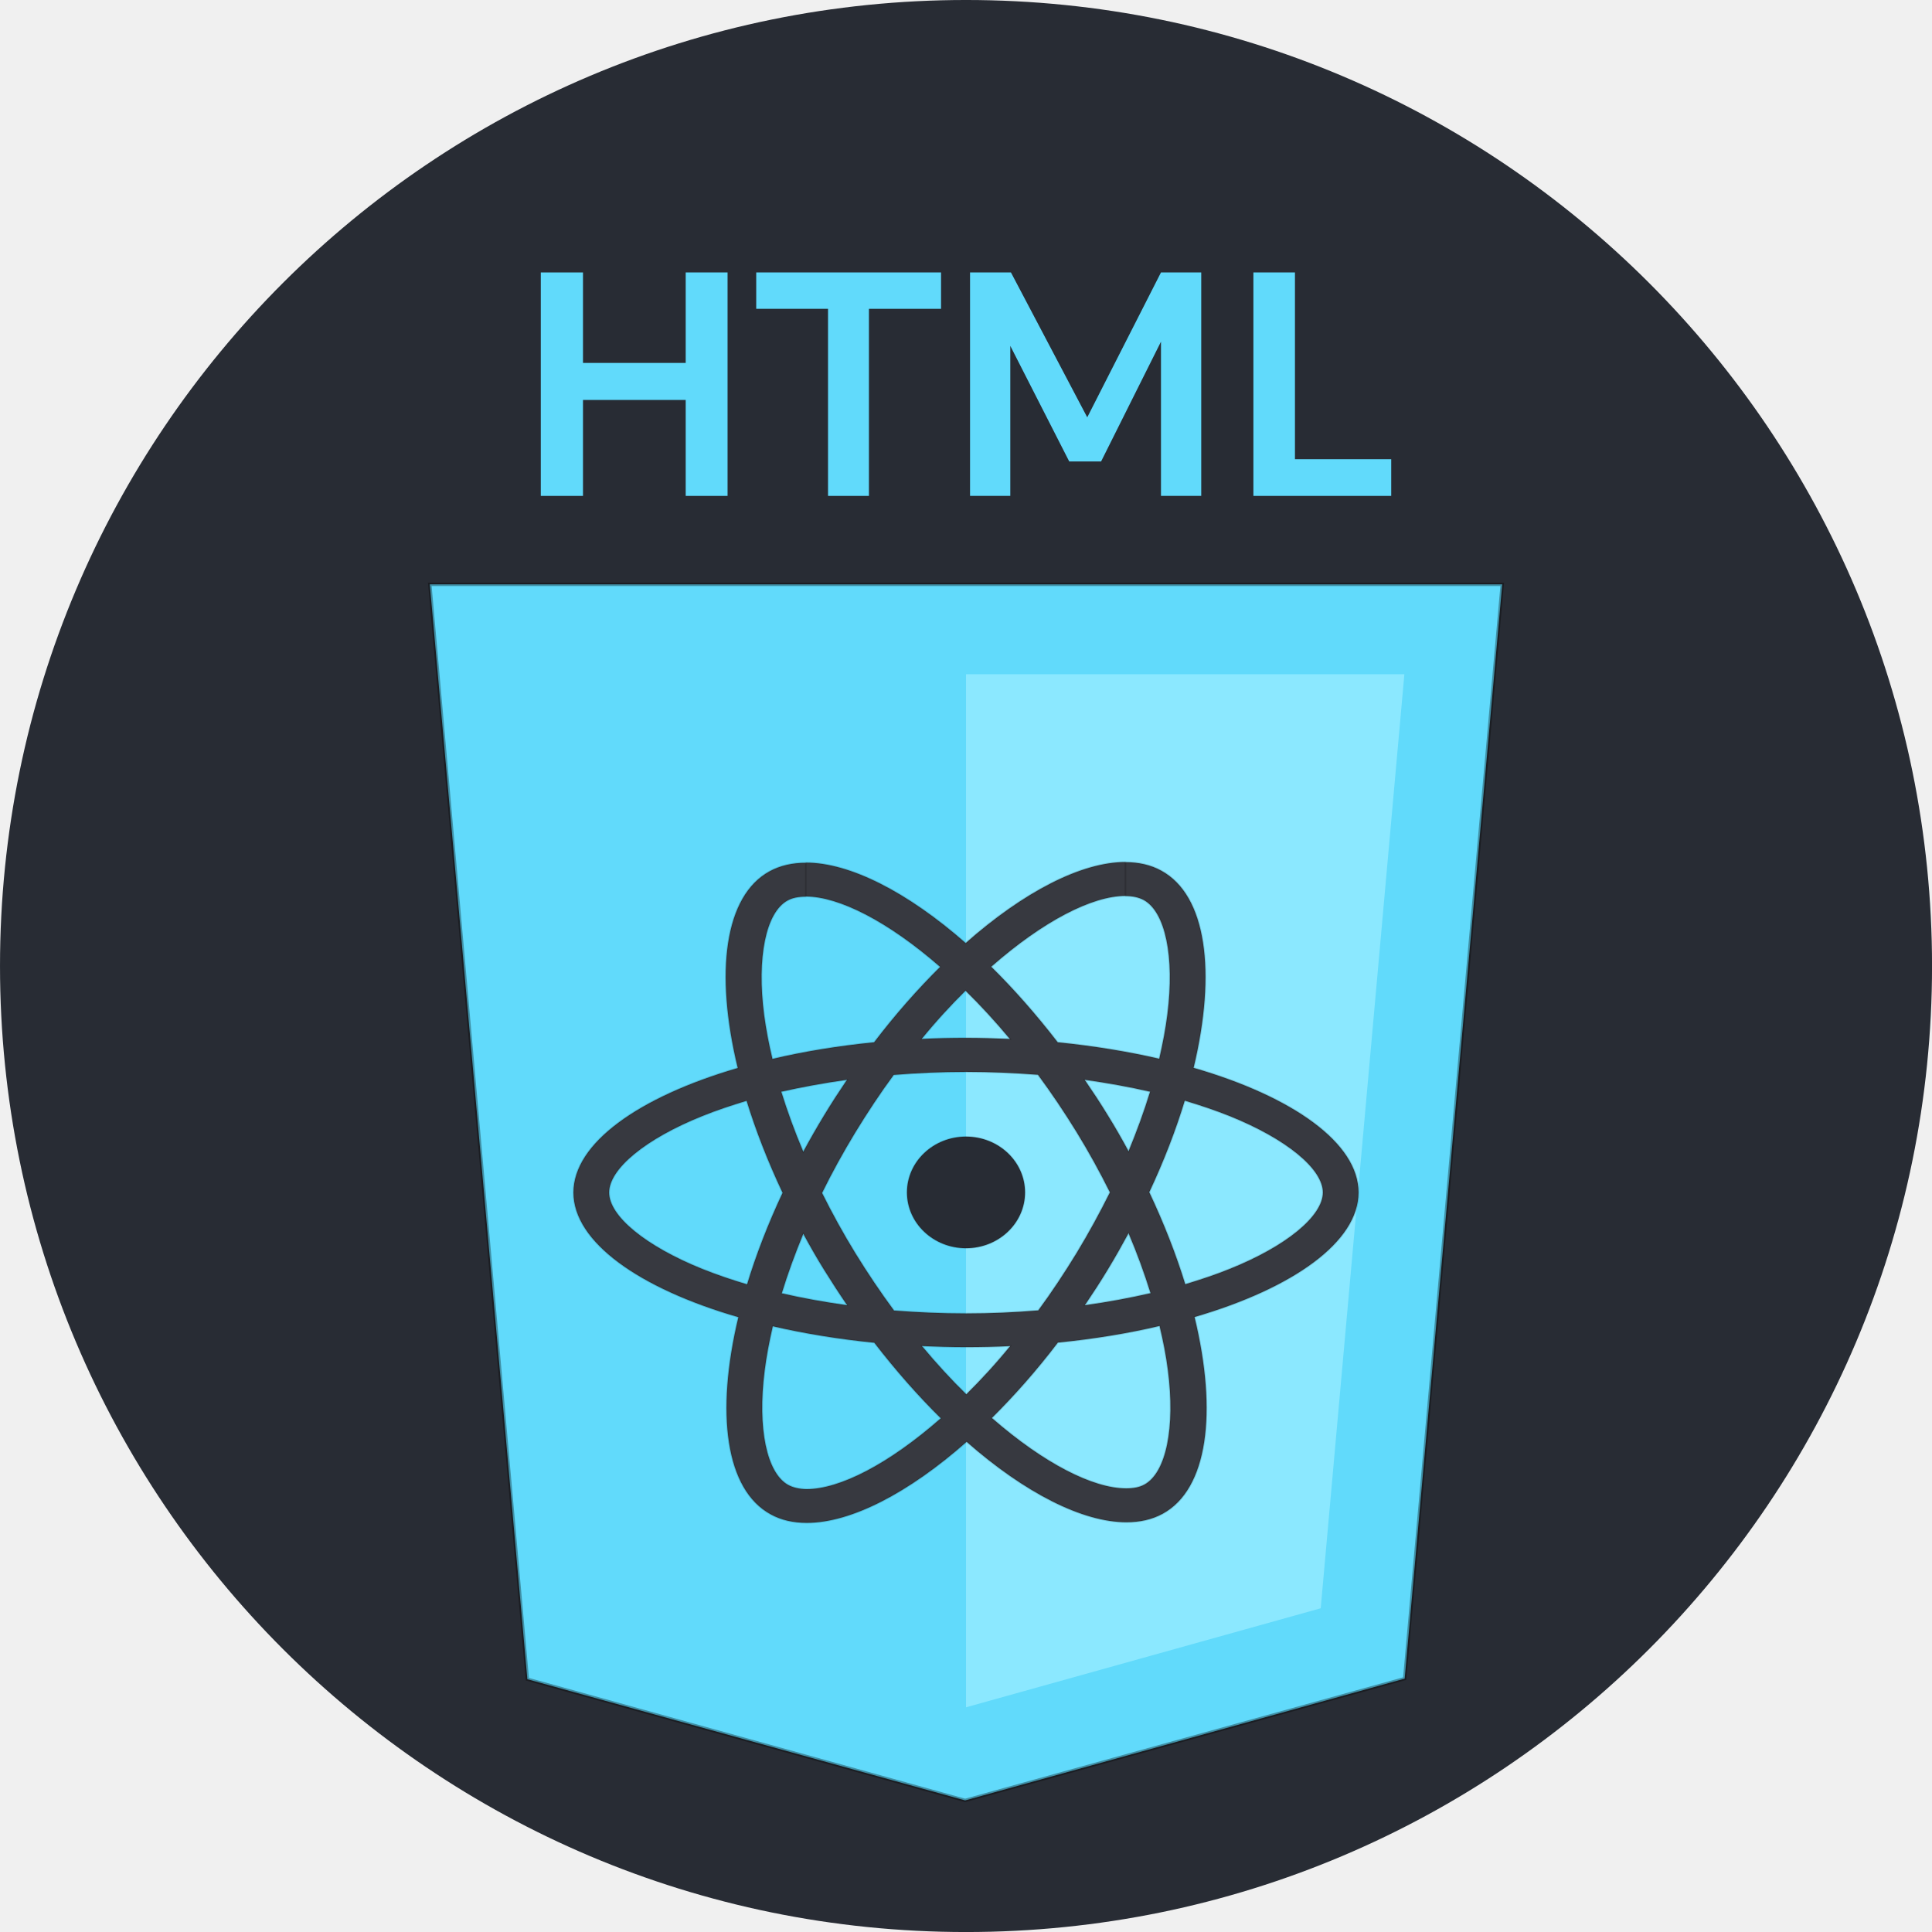
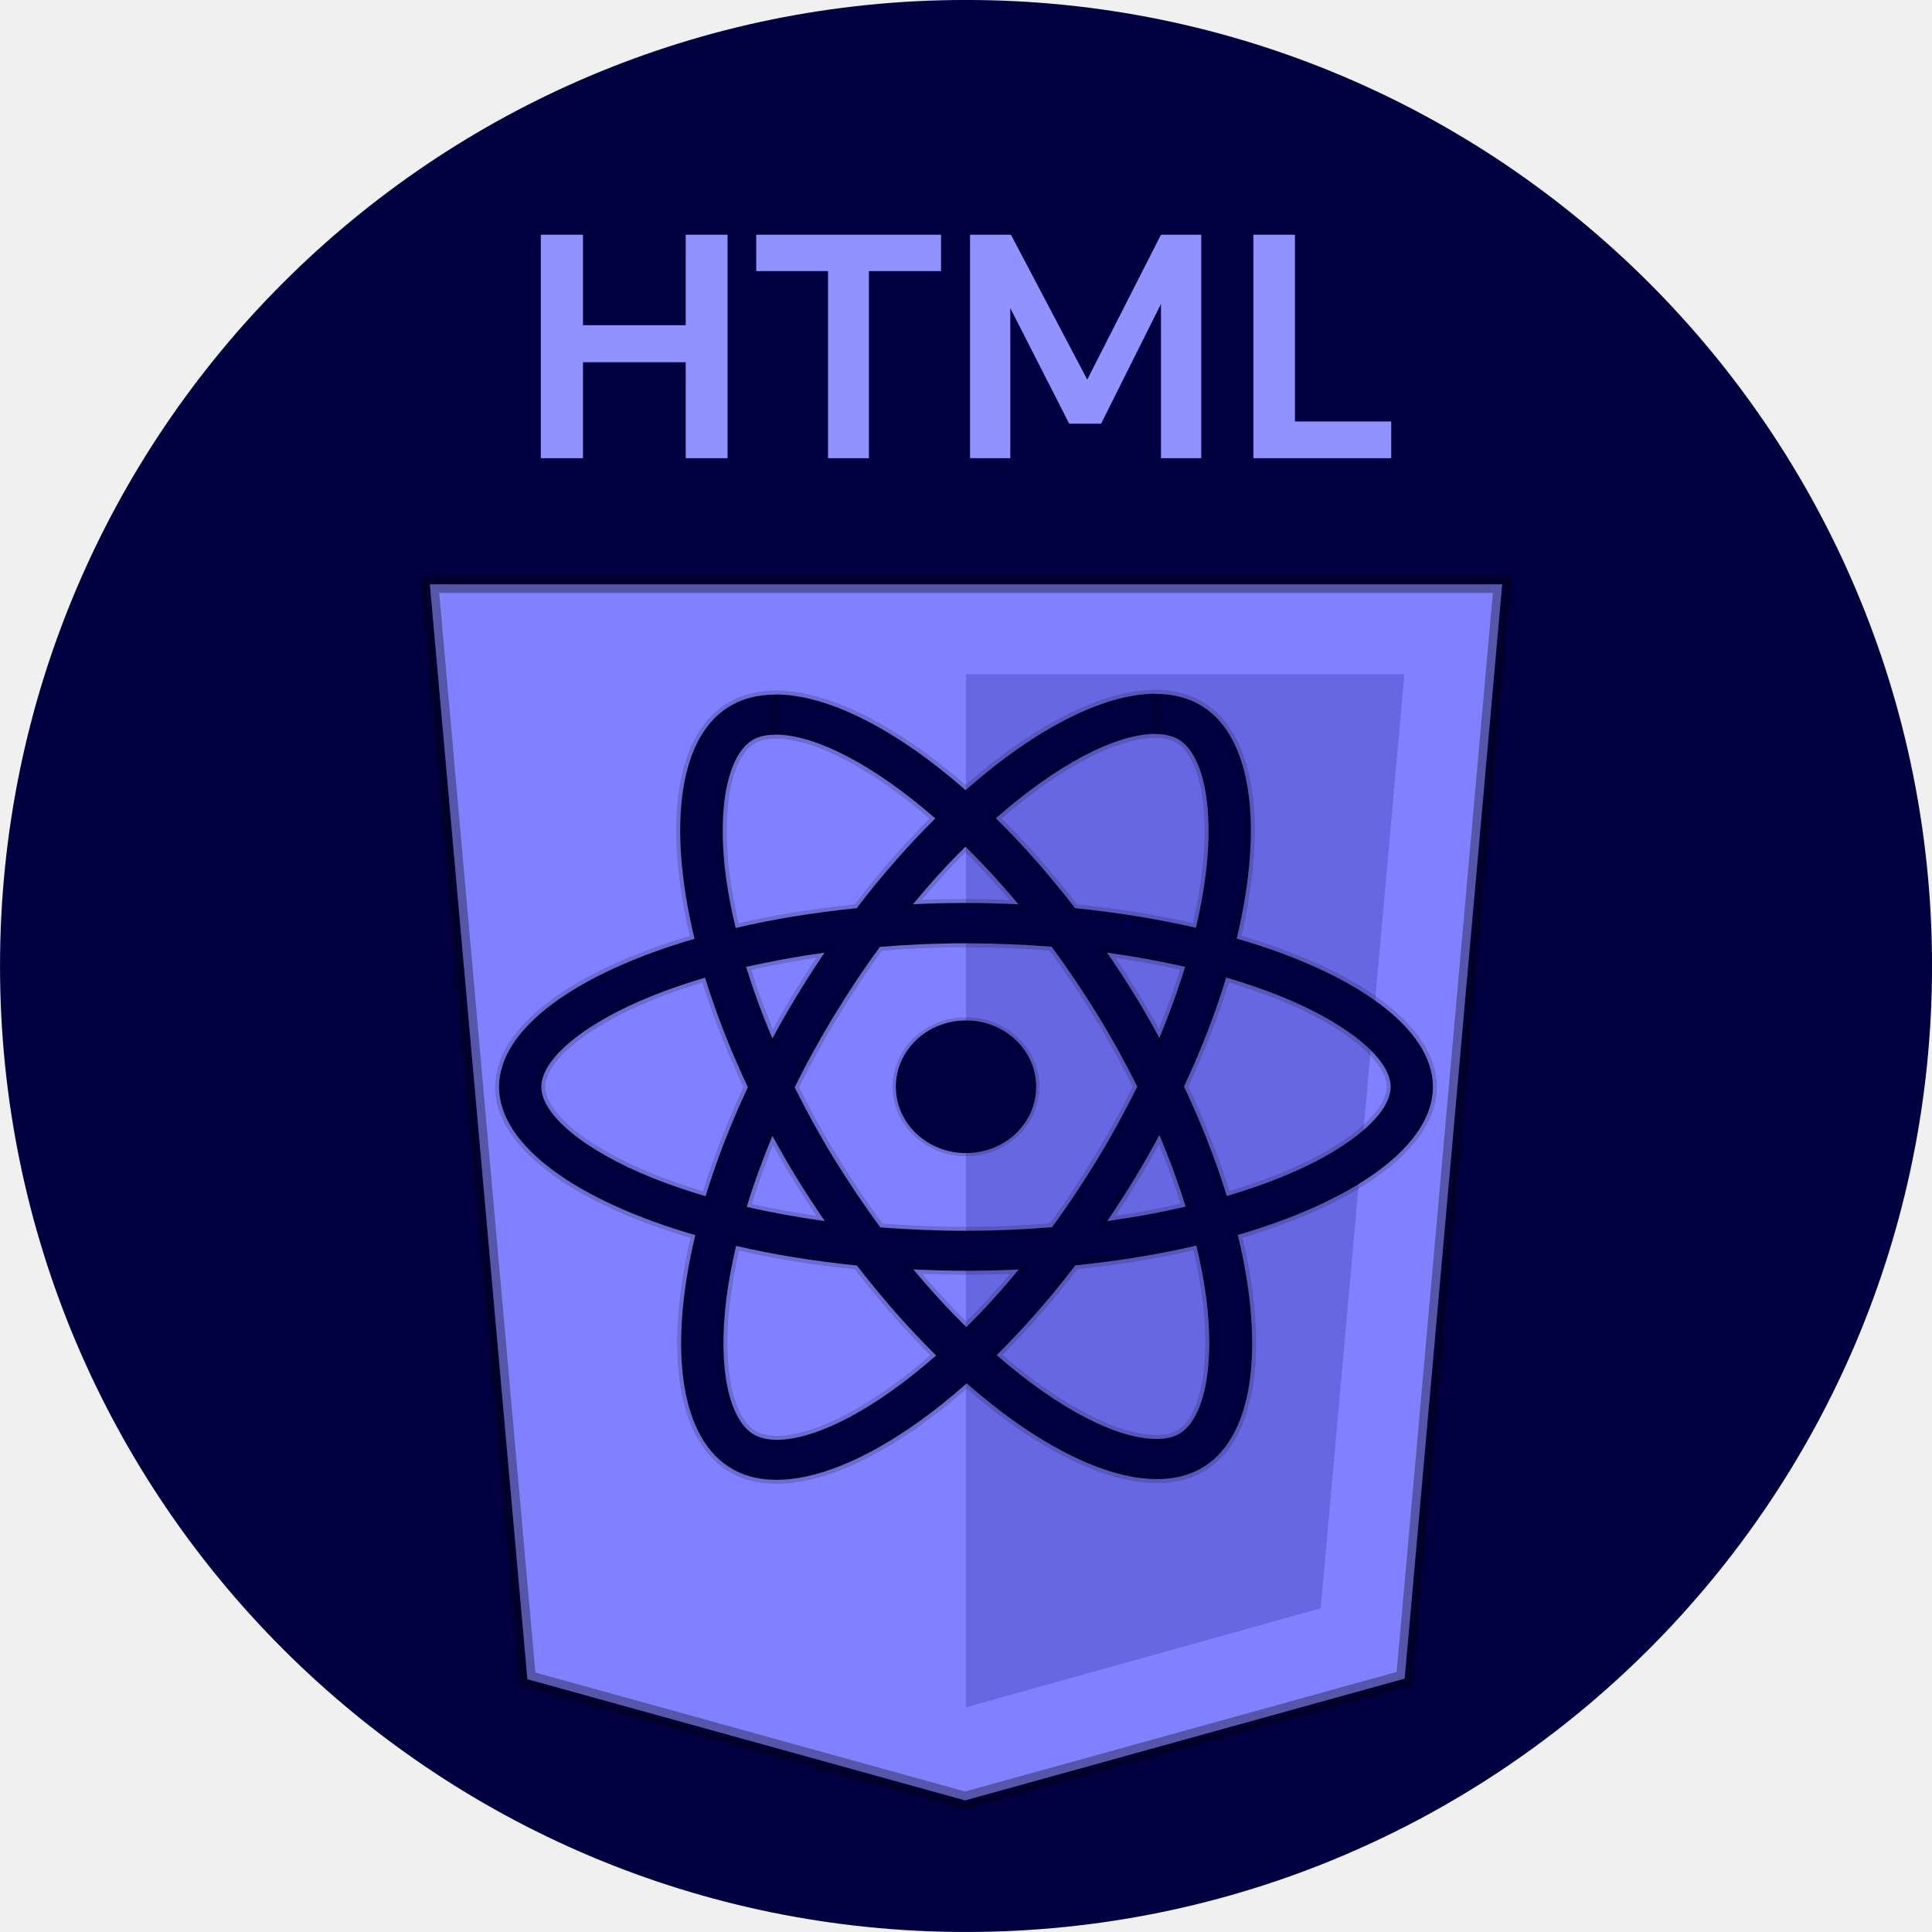
- <svg xmlns="http://www.w3.org/2000/svg" id="svg8" version="1.1" viewBox="0 0 26.458 26.458" height="100" width="100">
+ <svg xmlns="http://www.w3.org/2000/svg" width="100" height="100" viewBox="0 0 26.458 26.458" version="1.1" id="svg8">
  <defs id="defs2">
-     <rect id="rect2193" height="133.128" width="61.45" y="269.221" x="1144.682" />
+     <rect x="1144.682" y="269.221" width="61.45" height="133.128" id="rect2193" />
  </defs>
-   <g id="layer1" transform="translate(-46.84063,-4.555371)" style="display:inline" />
-   <g id="layer3" style="display:inline" />
-   <g id="layer4" style="display:inline">
-     <g transform="scale(0.1953125)" id="g64">
-       <g transform="translate(-46.84063,-4.555371)" style="display:inline" id="g31">
-         <polygon transform="matrix(0.1468945,0,0,0.1468945,43.15742,46.50747)" id="polygon901" points="" fill="#61dafb" />
-         <text transform="matrix(0.2645833,0,0,0.2645833,-268.8167,18.44524)" style="font-style:normal;font-weight:normal;font-size:40px;font-family:sans-serif;white-space:pre;shape-inside:url(#rect2193);fill:#000000;fill-opacity:1;stroke:none;" id="text2191" xml:space="preserve" />
-         <polygon transform="matrix(0.1468945,0,0,0.1468945,43.15742,46.50747)" id="polygon905" points="" fill="#61dafb" />
-         <rect style="font-style:normal;font-variant:normal;font-weight:normal;font-stretch:normal;font-size:25.4px;font-family:'Source Code Pro';-inkscape-font-specification:'Source Code Pro';fill:#282c34;fill-opacity:1;stroke:#7b8080;stroke-width:0.5;stroke-dasharray:0, 5.5" id="rect914" width="135.467" height="135.467" x="46.841" y="4.555" rx="135.467" ry="135.467" />
+   <g style="display:inline" transform="translate(-46.84063,-4.555371)" id="layer1">
+     <polygon fill="#61dafb" points="" id="polygon901" transform="matrix(0.1468945,0,0,0.1468945,43.15742,46.50747)" />
+     <text xml:space="preserve" id="text2191" style="font-style:normal;font-weight:normal;font-size:40px;font-family:sans-serif;white-space:pre;shape-inside:url(#rect2193);fill:#000000;fill-opacity:1;stroke:none;" transform="matrix(0.2645833,0,0,0.2645833,-268.8167,18.44524)" />
+     <polygon fill="#61dafb" points="" id="polygon905" transform="matrix(0.1468945,0,0,0.1468945,43.15742,46.50747)" />
+     <rect ry="26.458" rx="26.458" y="4.555" x="46.841" height="26.458" width="26.458" id="rect914" style="font-style:normal;font-variant:normal;font-weight:normal;font-stretch:normal;font-size:25.4px;font-family:'Source Code Pro';-inkscape-font-specification:'Source Code Pro';fill:#000040;fill-opacity:1;stroke:#7b8080;stroke-width:0.5;stroke-dasharray:0, 5.5" />
+   </g>
+   <g style="display:inline" id="layer3">
+     <g transform="matrix(0.1953125,0,0,0.1953125,-1.9075966e-7,-1.033529)" id="g2581" style="stroke-width:5.12">
+       <g style="stroke-width:5.12;stroke-miterlimit:4;stroke-dasharray:none" id="g2095" transform="matrix(0.7833327,0,0,0.7833327,-14.51661,18.14984)">
+         <path fill="#e44d26" d="m 104.921,144.741 39.344,-10.901 8.731,-97.949 H 57.005 l 8.731,98.002 z" id="path925" style="fill:#8181ff;fill-opacity:1;stroke:#000000;stroke-width:1.536;stroke-miterlimit:4;stroke-dasharray:none;stroke-opacity:0.337" />
+         <path fill="#f16529" d="M 105,136.407 V 43.935 h 39.238 L 136.75,127.543" id="path927" style="fill:#000075;fill-opacity:0.204;stroke-width:5.12;stroke-miterlimit:4;stroke-dasharray:none" />
      </g>
-       <g style="display:inline" transform="translate(0,-5.291667)" id="g2581">
-         <g style="stroke-width:1;stroke-miterlimit:4;stroke-dasharray:none" id="g2095" transform="matrix(0.7833327,0,0,0.7833327,-14.51661,18.14984)">
-           <path fill="#e44d26" d="m 104.921,144.741 39.344,-10.901 8.731,-97.949 H 57.005 l 8.731,98.002 z" id="path925" style="fill:#61dafb;fill-opacity:1;stroke:#000000;stroke-width:0.3;stroke-miterlimit:4;stroke-dasharray:none;stroke-opacity:0.337" />
-           <path fill="#f16529" d="M 105,136.407 V 43.935 h 39.238 L 136.75,127.543" id="path927" style="fill:#8be8ff;fill-opacity:1;stroke-width:1;stroke-miterlimit:4;stroke-dasharray:none" />
-         </g>
-         <g style="stroke:#000000;stroke-opacity:0.169" transform="matrix(1.009301,0,0,1.009301,-45.74283,-2.259456)" id="g2280">
-           <g id="g852">
-             <path id="path899" d="m 139.695,90.325 c 0,-3.414 -4.524,-6.65 -11.459,-8.657 1.601,-6.682 0.889,-11.997 -2.245,-13.699 -0.722,-0.399 -1.567,-0.588 -2.49,-0.588 v 2.343 c 0.511,0 0.923,0.095 1.267,0.273 1.512,0.819 2.167,3.94 1.656,7.953 -0.122,0.988 -0.322,2.028 -0.567,3.089 -2.179,-0.504 -4.557,-0.893 -7.058,-1.145 -1.501,-1.944 -3.057,-3.708 -4.624,-5.253 3.623,-3.183 7.025,-4.927 9.336,-4.927 v -2.343 c 0,0 0,0 0,0 -3.057,0 -7.058,2.059 -11.104,5.631 -4.046,-3.551 -8.047,-5.589 -11.104,-5.589 v 2.343 c 2.301,0 5.713,1.733 9.336,4.896 -1.556,1.544 -3.112,3.299 -4.59,5.242 -2.512,0.252 -4.891,0.641 -7.069,1.156 -0.256,-1.051 -0.445,-2.07 -0.578,-3.047 -0.522,-4.013 0.122,-7.133 1.623,-7.963 0.333,-0.189 0.767,-0.273 1.278,-0.273 v -2.343 c 0,0 0,0 0,0 -0.934,0 -1.778,0.189 -2.512,0.588 -3.123,1.702 -3.824,7.007 -2.212,13.668 -6.913,2.017 -11.415,5.242 -11.415,8.646 0,3.414 4.524,6.65 11.459,8.657 -1.601,6.682 -0.889,11.997 2.245,13.699 0.722,0.399 1.567,0.588 2.501,0.588 3.057,0 7.058,-2.059 11.104,-5.631 4.046,3.551 8.047,5.589 11.104,5.589 0.934,0 1.778,-0.189 2.512,-0.588 3.123,-1.702 3.824,-7.007 2.212,-13.668 6.891,-2.007 11.393,-5.242 11.393,-8.646 z m -14.472,-7.007 c -0.411,1.355 -0.923,2.752 -1.5,4.15 -0.456,-0.84 -0.934,-1.681 -1.456,-2.521 -0.511,-0.84 -1.056,-1.66 -1.601,-2.458 1.578,0.221 3.101,0.494 4.557,0.83 z m -5.091,11.189 c -0.867,1.418 -1.756,2.763 -2.679,4.013 -1.656,0.137 -3.334,0.21 -5.024,0.21 -1.678,0 -3.357,-0.074 -5.002,-0.2 -0.923,-1.25 -1.823,-2.584 -2.69,-3.992 -0.845,-1.376 -1.612,-2.773 -2.312,-4.181 0.689,-1.408 1.467,-2.816 2.301,-4.192 0.867,-1.418 1.756,-2.763 2.679,-4.013 1.656,-0.137 3.334,-0.21 5.024,-0.21 1.678,0 3.357,0.074 5.002,0.2 0.923,1.25 1.823,2.584 2.69,3.992 0.845,1.376 1.612,2.773 2.312,4.181 -0.7,1.408 -1.467,2.816 -2.301,4.192 z m 3.59,-1.366 c 0.6,1.408 1.111,2.816 1.534,4.181 -1.456,0.336 -2.99,0.62 -4.579,0.84 0.545,-0.809 1.089,-1.639 1.601,-2.49 0.511,-0.84 0.989,-1.691 1.445,-2.532 z m -11.271,11.21 c -1.034,-1.009 -2.067,-2.133 -3.09,-3.362 1,0.042 2.023,0.073 3.057,0.073 1.045,0 2.078,-0.021 3.09,-0.073 -1,1.229 -2.034,2.353 -3.057,3.362 z m -8.269,-6.188 c -1.578,-0.221 -3.101,-0.494 -4.557,-0.83 0.411,-1.355 0.923,-2.752 1.501,-4.15 0.456,0.84 0.934,1.681 1.456,2.521 0.522,0.84 1.056,1.66 1.601,2.458 z m 8.214,-21.862 c 1.034,1.009 2.067,2.133 3.09,3.362 -1,-0.042 -2.023,-0.074 -3.057,-0.074 -1.045,0 -2.078,0.021 -3.09,0.074 1,-1.229 2.034,-2.353 3.057,-3.362 z m -8.225,6.188 c -0.545,0.809 -1.089,1.639 -1.601,2.49 -0.511,0.84 -0.989,1.681 -1.445,2.521 -0.6,-1.408 -1.111,-2.816 -1.534,-4.181 1.456,-0.326 2.99,-0.609 4.579,-0.83 z M 94.113,95.641 C 90.178,94.054 87.633,91.974 87.633,90.325 c 0,-1.649 2.545,-3.74 6.48,-5.316 0.956,-0.389 2.001,-0.735 3.079,-1.061 0.634,2.059 1.467,4.202 2.501,6.398 -1.023,2.185 -1.845,4.318 -2.468,6.366 -1.1,-0.326 -2.145,-0.683 -3.112,-1.072 z m 5.98,15.013 c -1.512,-0.819 -2.167,-3.94 -1.656,-7.953 0.122,-0.988 0.322,-2.028 0.567,-3.089 2.179,0.504 4.557,0.893 7.058,1.145 1.501,1.944 3.057,3.708 4.624,5.253 -3.623,3.183 -7.025,4.927 -9.336,4.927 -0.5,-0.011 -0.923,-0.105 -1.256,-0.284 z m 26.365,-8.005 c 0.522,4.013 -0.122,7.133 -1.623,7.963 -0.333,0.189 -0.767,0.273 -1.278,0.273 -2.301,0 -5.713,-1.733 -9.337,-4.896 1.556,-1.544 3.112,-3.299 4.59,-5.242 2.512,-0.252 4.891,-0.641 7.069,-1.156 0.256,1.061 0.456,2.08 0.578,3.057 z m 4.279,-7.007 c -0.956,0.389 -2.001,0.735 -3.079,1.061 -0.634,-2.059 -1.467,-4.202 -2.501,-6.398 1.023,-2.185 1.845,-4.318 2.467,-6.366 1.1,0.326 2.145,0.683 3.123,1.072 3.935,1.586 6.48,3.666 6.48,5.316 -0.011,1.649 -2.556,3.74 -6.491,5.316 z" fill="#61dafb" style="fill:#373940;fill-opacity:1;stroke:#000000;stroke-width:0.108;stroke-miterlimit:4;stroke-dasharray:none;stroke-opacity:0.169" />
-             <ellipse ry="3.872" rx="4.096" style="fill:#282c34;fill-opacity:1;stroke:#000000;stroke-width:0.087;stroke-opacity:0.169" id="circle903" cy="90.319" cx="112.43" fill="#61dafb" />
+       <g style="stroke:#000000;stroke-width:4.303;stroke-opacity:0.169" transform="matrix(1.200779,0,0,1.20085,-67.51318,-27.50997)" id="g2280">
+         <g id="g852" style="stroke-width:4.303">
+           <g id="g853" transform="translate(0,7.050562)" style="stroke-width:4.303">
+             <path id="path899" d="m 139.897,83.725 c 0,-3.414 -4.524,-6.65 -11.459,-8.657 1.601,-6.682 0.889,-11.997 -2.245,-13.699 -0.722,-0.399 -1.567,-0.588 -2.49,-0.588 v 2.343 c 0.511,0 0.923,0.095 1.267,0.273 1.512,0.819 2.167,3.94 1.656,7.953 -0.122,0.988 -0.322,2.028 -0.567,3.089 -2.179,-0.504 -4.557,-0.893 -7.058,-1.145 -1.501,-1.944 -3.057,-3.708 -4.624,-5.253 3.623,-3.183 7.025,-4.927 9.336,-4.927 v -2.343 c 0,0 0,0 0,0 -3.057,0 -7.058,2.059 -11.104,5.631 -4.046,-3.551 -8.047,-5.589 -11.104,-5.589 v 2.343 c 2.301,0 5.713,1.733 9.336,4.896 -1.556,1.544 -3.112,3.299 -4.59,5.242 -2.512,0.252 -4.891,0.641 -7.069,1.156 -0.256,-1.051 -0.445,-2.07 -0.578,-3.047 -0.522,-4.013 0.122,-7.133 1.623,-7.963 0.333,-0.189 0.767,-0.273 1.278,-0.273 v -2.343 c 0,0 0,0 0,0 -0.934,0 -1.778,0.189 -2.512,0.588 -3.123,1.702 -3.824,7.007 -2.212,13.668 -6.913,2.017 -11.415,5.242 -11.415,8.646 0,3.414 4.524,6.65 11.459,8.657 -1.601,6.682 -0.889,11.997 2.245,13.699 0.722,0.399 1.567,0.588 2.501,0.588 3.057,0 7.058,-2.059 11.104,-5.631 4.046,3.551 8.047,5.589 11.104,5.589 0.934,0 1.778,-0.189 2.512,-0.588 3.123,-1.702 3.824,-7.007 2.212,-13.668 6.891,-2.007 11.393,-5.242 11.393,-8.646 z m -14.472,-7.007 c -0.411,1.355 -0.923,2.752 -1.5,4.15 -0.456,-0.84 -0.934,-1.681 -1.456,-2.521 -0.511,-0.84 -1.056,-1.66 -1.601,-2.458 1.578,0.221 3.101,0.494 4.557,0.83 z m -5.091,11.189 c -0.867,1.418 -1.756,2.763 -2.679,4.013 -1.656,0.137 -3.334,0.21 -5.024,0.21 -1.678,0 -3.357,-0.074 -5.002,-0.2 -0.923,-1.25 -1.823,-2.584 -2.69,-3.992 -0.845,-1.376 -1.612,-2.773 -2.312,-4.181 0.689,-1.408 1.467,-2.816 2.301,-4.192 0.867,-1.418 1.756,-2.763 2.679,-4.013 1.656,-0.137 3.334,-0.21 5.024,-0.21 1.678,0 3.357,0.074 5.002,0.2 0.923,1.25 1.823,2.584 2.69,3.992 0.845,1.376 1.612,2.773 2.312,4.181 -0.7,1.408 -1.467,2.816 -2.301,4.192 z m 3.59,-1.366 c 0.6,1.408 1.111,2.816 1.534,4.181 -1.456,0.336 -2.99,0.62 -4.579,0.84 0.545,-0.809 1.089,-1.639 1.601,-2.49 0.511,-0.84 0.989,-1.691 1.445,-2.532 z m -11.271,11.21 c -1.034,-1.009 -2.067,-2.133 -3.09,-3.362 1,0.042 2.023,0.073 3.057,0.073 1.045,0 2.078,-0.021 3.09,-0.073 -1,1.229 -2.034,2.353 -3.057,3.362 z m -8.269,-6.188 c -1.578,-0.221 -3.101,-0.494 -4.557,-0.83 0.411,-1.355 0.923,-2.752 1.501,-4.15 0.456,0.84 0.934,1.681 1.456,2.521 0.522,0.84 1.056,1.66 1.601,2.458 z m 8.214,-21.862 c 1.034,1.009 2.067,2.133 3.09,3.362 -1,-0.042 -2.023,-0.074 -3.057,-0.074 -1.045,0 -2.078,0.021 -3.09,0.074 1,-1.229 2.034,-2.353 3.057,-3.362 z m -8.225,6.188 c -0.545,0.809 -1.089,1.639 -1.601,2.49 -0.511,0.84 -0.989,1.681 -1.445,2.521 -0.6,-1.408 -1.111,-2.816 -1.534,-4.181 1.456,-0.326 2.99,-0.609 4.579,-0.83 z M 94.315,89.041 c -3.935,-1.586 -6.48,-3.666 -6.48,-5.316 0,-1.649 2.545,-3.74 6.48,-5.316 0.956,-0.389 2.001,-0.735 3.079,-1.061 0.634,2.059 1.467,4.202 2.501,6.398 -1.023,2.185 -1.845,4.318 -2.468,6.366 -1.1,-0.326 -2.145,-0.683 -3.112,-1.072 z m 5.98,15.013 c -1.512,-0.819 -2.167,-3.94 -1.656,-7.953 0.122,-0.988 0.322,-2.028 0.567,-3.089 2.179,0.504 4.557,0.893 7.058,1.145 1.501,1.944 3.057,3.708 4.624,5.253 -3.623,3.183 -7.025,4.927 -9.336,4.927 -0.5,-0.011 -0.923,-0.105 -1.256,-0.284 z m 26.365,-8.005 c 0.522,4.013 -0.122,7.133 -1.623,7.963 -0.333,0.189 -0.767,0.273 -1.278,0.273 -2.301,0 -5.713,-1.733 -9.337,-4.896 1.556,-1.544 3.112,-3.299 4.59,-5.242 2.512,-0.252 4.891,-0.641 7.069,-1.156 0.256,1.061 0.456,2.08 0.578,3.057 z m 4.279,-7.007 c -0.956,0.389 -2.001,0.735 -3.079,1.061 -0.634,-2.059 -1.467,-4.202 -2.501,-6.398 1.023,-2.185 1.845,-4.318 2.467,-6.366 1.1,0.326 2.145,0.683 3.123,1.072 3.935,1.586 6.48,3.666 6.48,5.316 -0.011,1.649 -2.556,3.74 -6.491,5.316 z" fill="#61dafb" style="fill:#000040;fill-opacity:1;stroke:#000000;stroke-width:0.466;stroke-miterlimit:4;stroke-dasharray:none;stroke-opacity:0.169" />
+             <ellipse ry="3.872" rx="4.096" style="fill:#000040;fill-opacity:1;stroke:#000000;stroke-width:0.375;stroke-opacity:0.169" id="circle903" cy="83.72" cx="112.632" fill="#61dafb" />
          </g>
        </g>
      </g>
-       <g style="font-style:normal;font-variant:normal;font-weight:normal;font-stretch:normal;font-size:22.578px;font-family:'Emblema One';-inkscape-font-specification:'Emblema One';display:inline;fill:#61dafb;fill-opacity:1;stroke:none;stroke-width:0.07" id="text892" aria-label="HTML">
-         <path id="path2583" style="font-style:normal;font-variant:normal;font-weight:bold;font-stretch:normal;font-size:22.578px;font-family:'Segoe UI';-inkscape-font-specification:'Segoe UI';fill:#61dafb;fill-opacity:1;stroke-width:0.07" d="m 37.919,34.771 h 2.958 v -6.728 h 7.202 v 6.728 h 2.935 V 19.102 H 48.079 V 25.447 H 40.877 v -6.344 h -2.958 z" />
-         <path id="path2585" style="font-style:normal;font-variant:normal;font-weight:bold;font-stretch:normal;font-size:22.578px;font-family:'Segoe UI';-inkscape-font-specification:'Segoe UI';fill:#61dafb;fill-opacity:1;stroke-width:0.07" d="m 58.059,34.771 h 2.867 V 21.654 h 5.057 V 19.102 H 53.024 v 2.551 h 5.035 z" />
-         <path id="path2587" style="font-style:normal;font-variant:normal;font-weight:bold;font-stretch:normal;font-size:22.578px;font-family:'Segoe UI';-inkscape-font-specification:'Segoe UI';fill:#61dafb;fill-opacity:1;stroke-width:0.07" d="m 68.016,34.771 h 2.822 V 24.25 l 4.132,8.105 h 2.235 l 4.199,-8.399 v 10.815 h 2.822 V 19.102 H 81.404 L 76.234,29.262 70.883,19.102 h -2.867 z" />
-         <path id="path2589" style="font-style:normal;font-variant:normal;font-weight:bold;font-stretch:normal;font-size:22.578px;font-family:'Segoe UI';-inkscape-font-specification:'Segoe UI';fill:#61dafb;fill-opacity:1;stroke-width:0.07" d="m 87.884,34.771 h 9.663 V 32.198 H 90.797 V 19.102 h -2.913 z" />
-       </g>
+     </g>
+   </g>
+   <g style="display:inline" id="layer4">
+     <g style="font-style:normal;font-variant:normal;font-weight:normal;font-stretch:normal;font-size:22.578px;font-family:'Emblema One';-inkscape-font-specification:'Emblema One';display:inline;fill:#ffffff;fill-opacity:1;stroke:none;stroke-width:0.358" id="text892" aria-label="HTML" transform="scale(0.1953125)">
+       <path id="path2583" style="font-style:normal;font-variant:normal;font-weight:bold;font-stretch:normal;font-size:22.578px;font-family:'Segoe UI';-inkscape-font-specification:'Segoe UI';fill:#9191ff;fill-opacity:1;stroke-width:0.358" d="m 37.919,32.126 h 2.958 v -6.728 h 7.202 v 6.728 h 2.935 V 16.457 h -2.935 v 6.344 H 40.877 v -6.344 h -2.958 z" />
+       <path id="path2585" style="font-style:normal;font-variant:normal;font-weight:bold;font-stretch:normal;font-size:22.578px;font-family:'Segoe UI';-inkscape-font-specification:'Segoe UI';fill:#9191ff;fill-opacity:1;stroke-width:0.358" d="m 58.059,32.126 h 2.867 V 19.008 h 5.057 V 16.457 H 53.024 v 2.551 h 5.035 z" />
+       <path id="path2587" style="font-style:normal;font-variant:normal;font-weight:bold;font-stretch:normal;font-size:22.578px;font-family:'Segoe UI';-inkscape-font-specification:'Segoe UI';fill:#9191ff;fill-opacity:1;stroke-width:0.358" d="m 68.016,32.126 h 2.822 V 21.604 l 4.132,8.105 h 2.235 l 4.199,-8.399 v 10.815 h 2.822 V 16.457 H 81.404 L 76.234,26.617 70.883,16.457 h -2.867 z" />
+       <path id="path2589" style="font-style:normal;font-variant:normal;font-weight:bold;font-stretch:normal;font-size:22.578px;font-family:'Segoe UI';-inkscape-font-specification:'Segoe UI';fill:#9191ff;fill-opacity:1;stroke-width:0.358" d="m 87.884,32.126 h 9.663 V 29.552 H 90.797 V 16.457 h -2.913 z" />
    </g>
  </g>
</svg>
